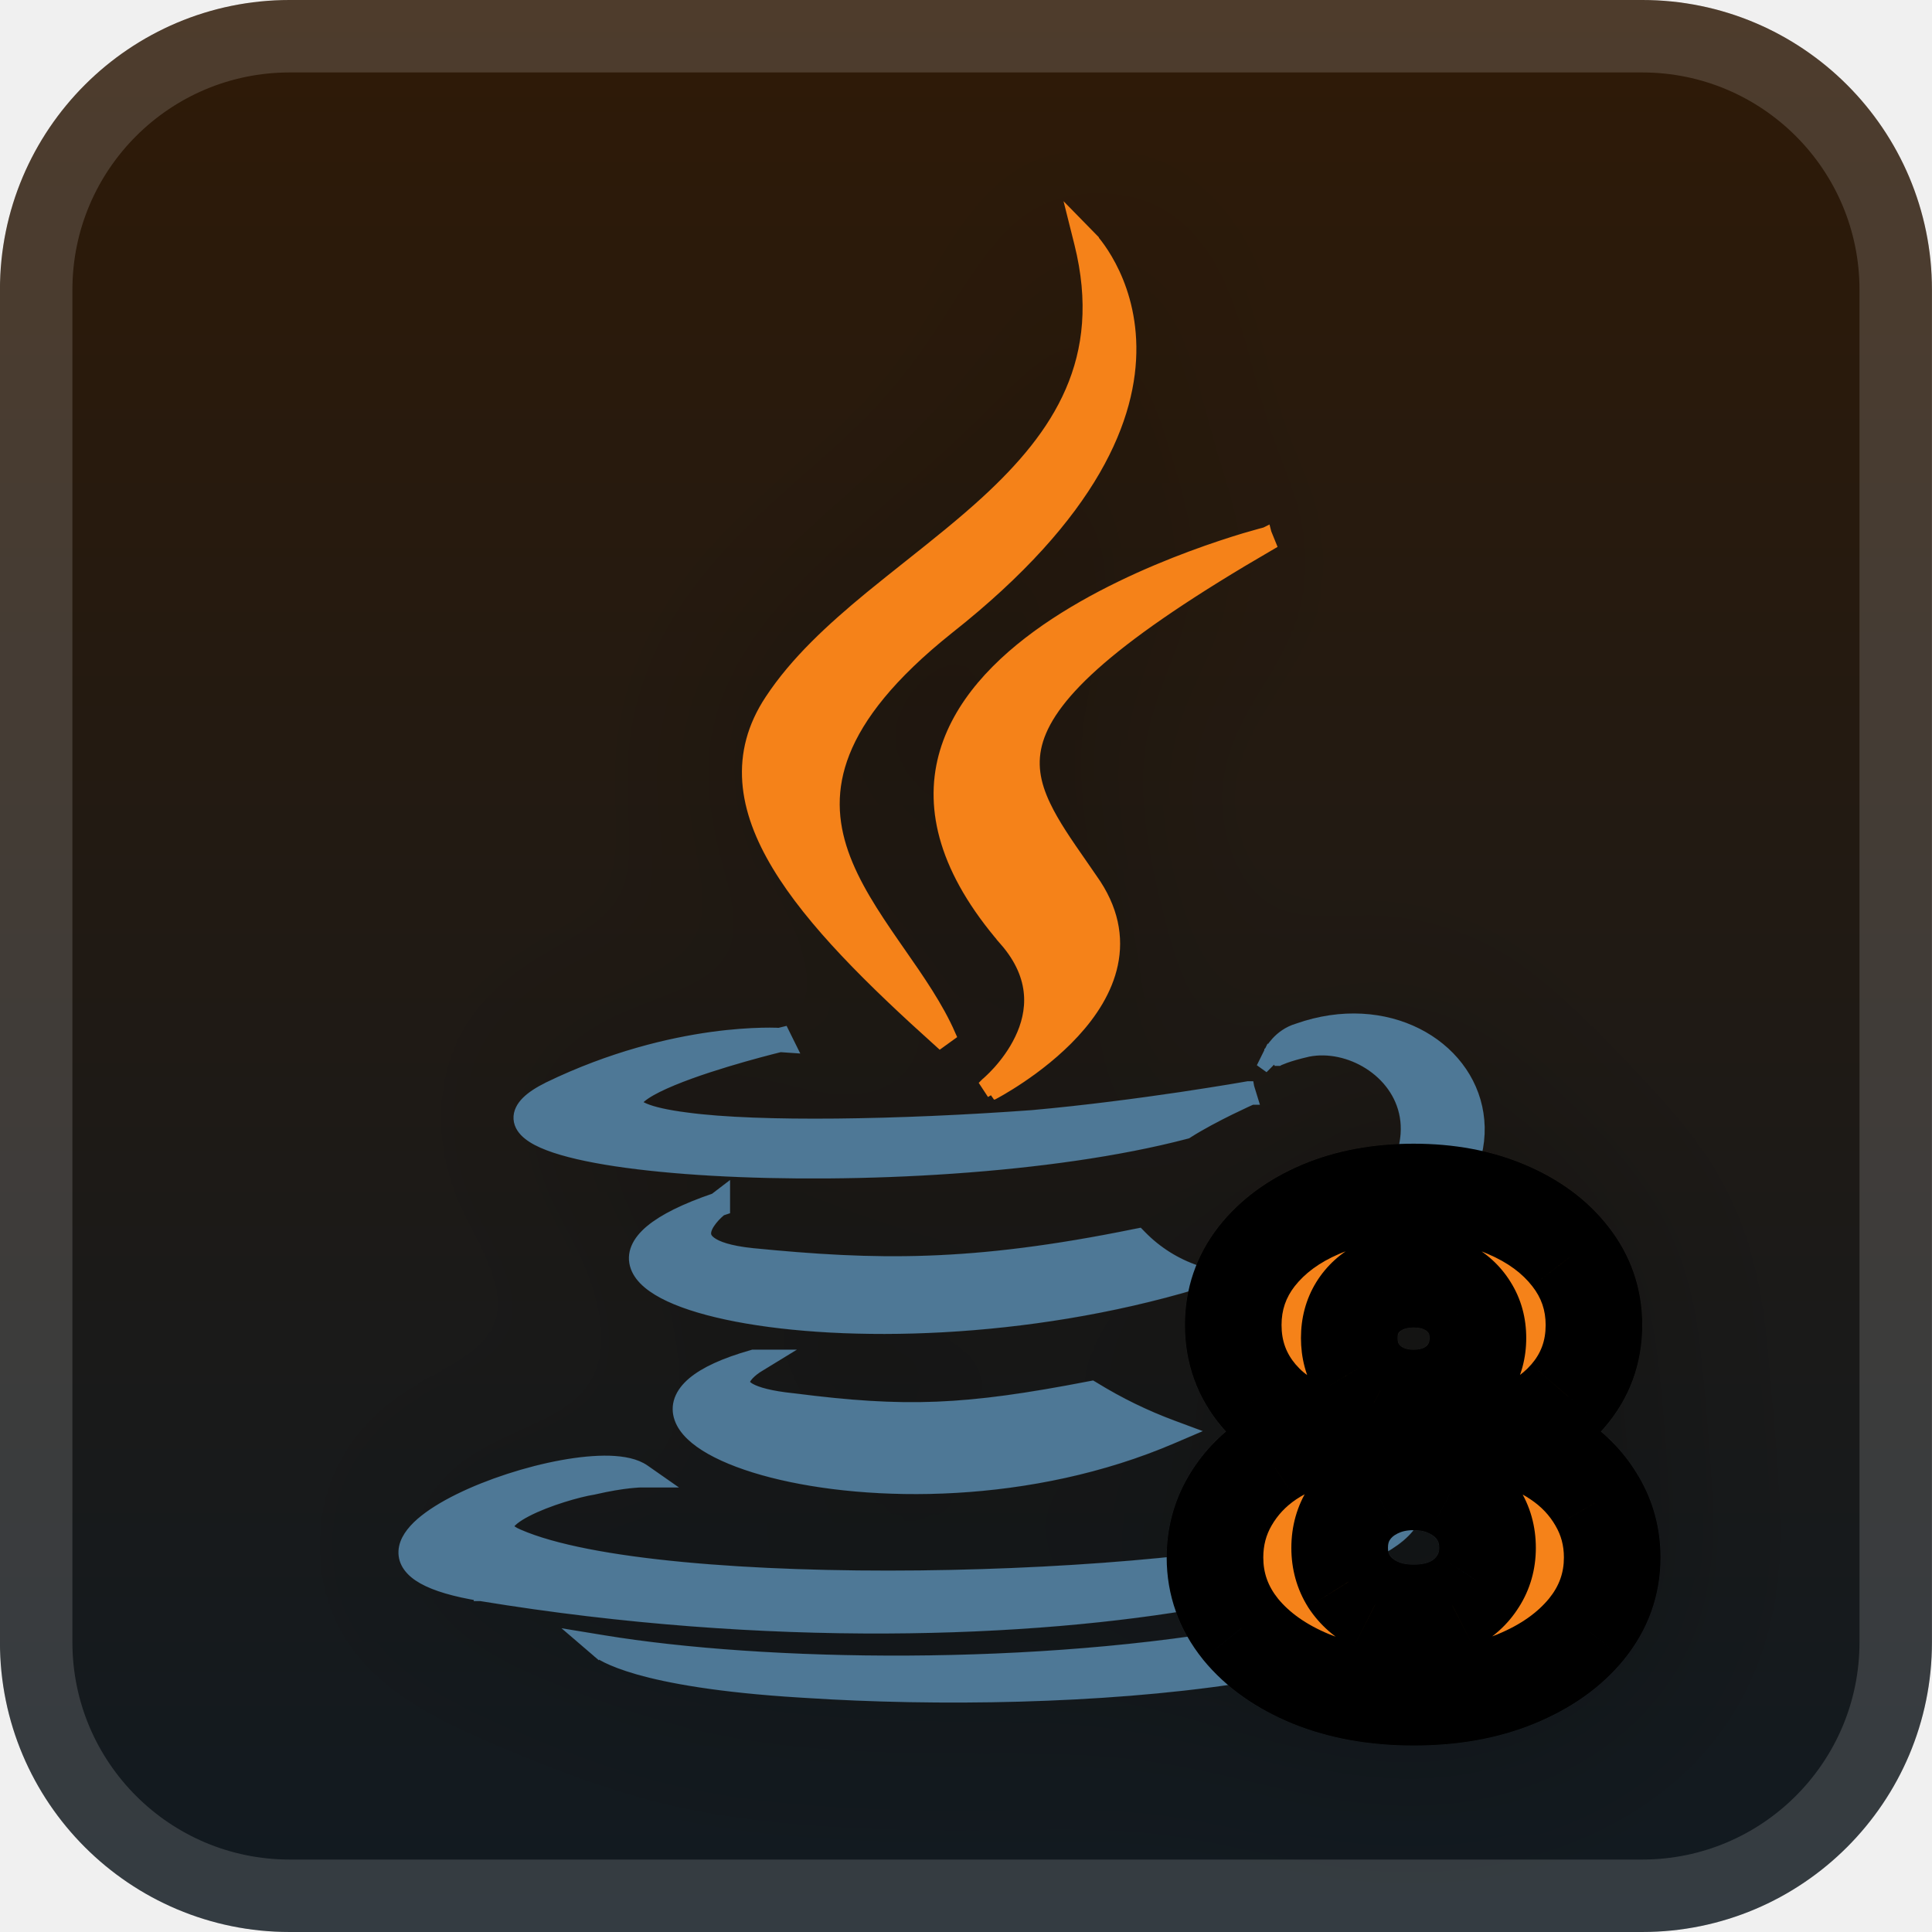
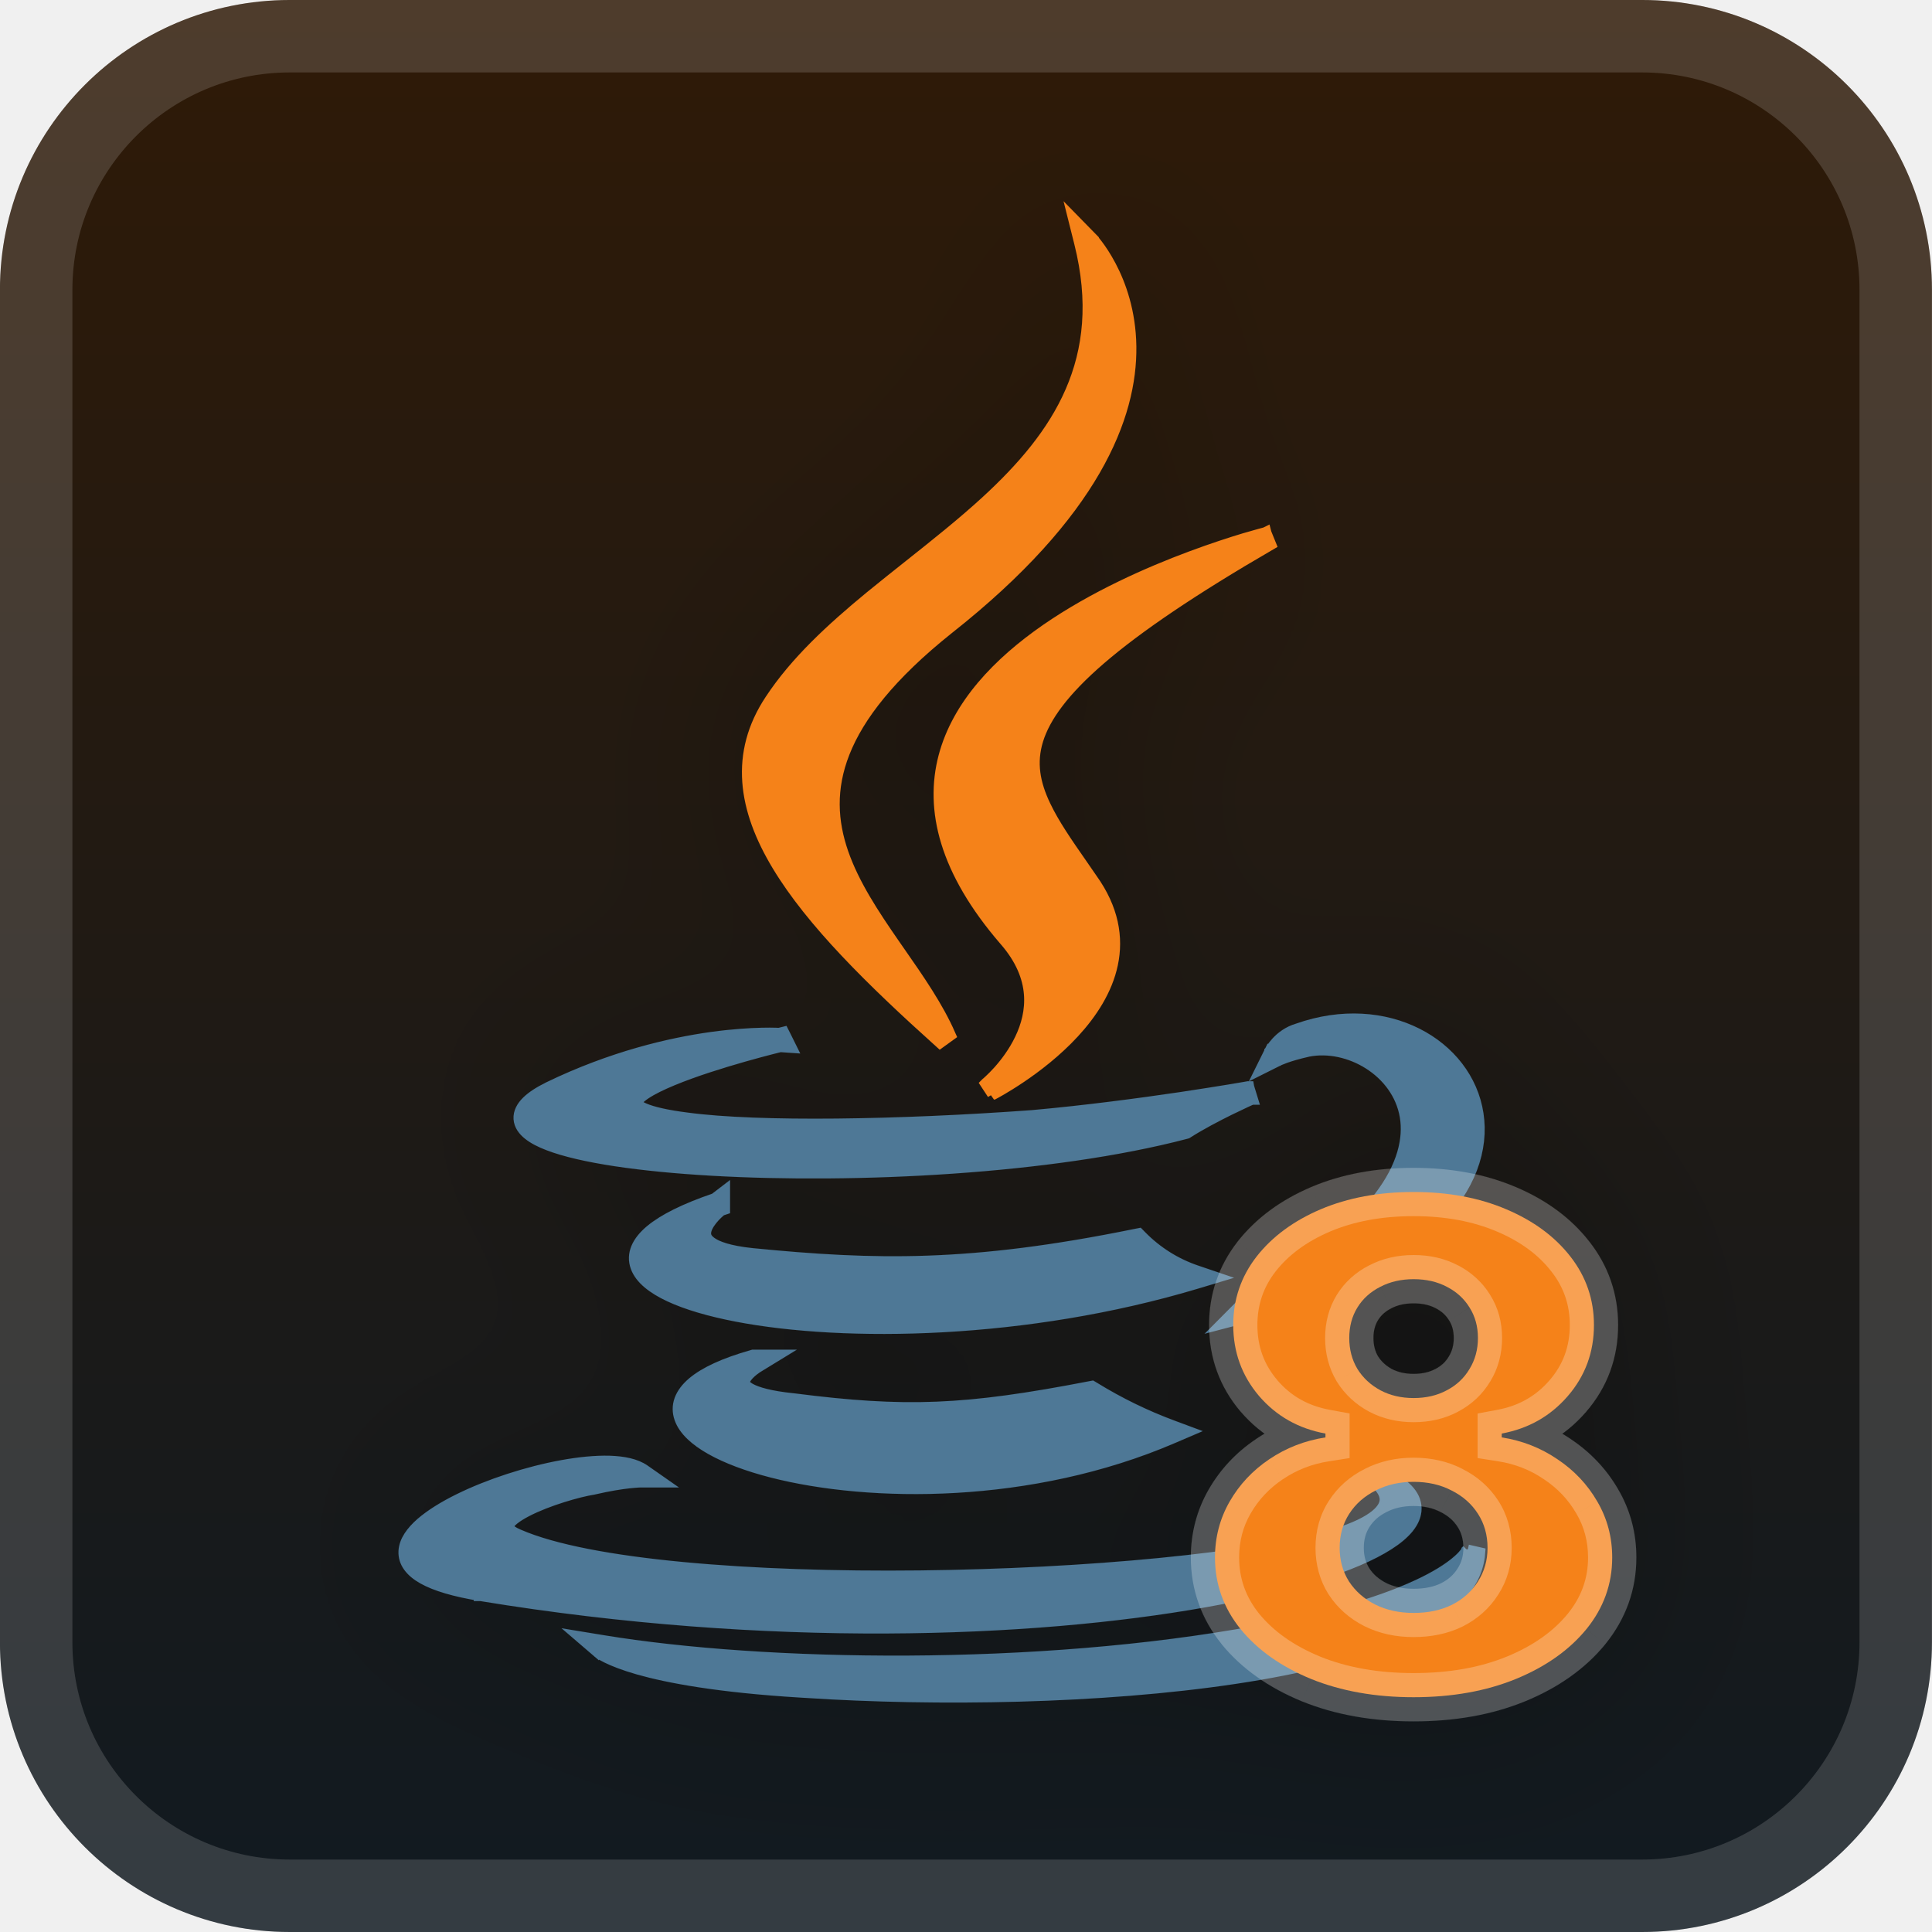
<svg xmlns="http://www.w3.org/2000/svg" width="40" height="40" viewBox="0 0 40 40" fill="none">
  <g clip-path="url(#clip0_40_460)">
    <rect x="-0.001" y="-6.10352e-05" width="40" height="40" rx="6" fill="url(#paint0_linear_40_460)" />
    <g filter="url(#filter0_d_40_460)">
-       <path d="M9.956 33.024C15.922 34.003 21.367 33.79 24.937 33.155C26.717 32.838 28.047 32.414 28.741 31.97C28.915 31.859 29.056 31.742 29.153 31.621C29.25 31.499 29.31 31.365 29.307 31.224C29.302 30.945 29.063 30.723 28.691 30.548L28.66 30.521H28.615H28.607L28.568 30.703C28.535 30.743 28.535 30.743 28.535 30.743L28.535 30.743L28.539 30.747C28.544 30.75 28.55 30.757 28.558 30.765C28.574 30.781 28.595 30.805 28.616 30.836C28.659 30.898 28.693 30.976 28.689 31.06C28.685 31.139 28.645 31.248 28.493 31.375C28.338 31.503 28.072 31.644 27.632 31.779C25.981 32.276 22.497 32.601 19.042 32.639C17.317 32.658 15.605 32.604 14.138 32.465C12.668 32.326 11.458 32.102 10.73 31.784L10.73 31.784C10.607 31.732 10.548 31.683 10.523 31.649C10.505 31.623 10.504 31.605 10.513 31.581C10.527 31.548 10.562 31.501 10.632 31.445C10.7 31.39 10.791 31.334 10.899 31.278C11.332 31.053 11.977 30.869 12.285 30.821L12.285 30.821L12.294 30.819C12.613 30.745 12.858 30.708 13.021 30.69C13.103 30.681 13.165 30.677 13.205 30.674C13.226 30.673 13.241 30.673 13.25 30.672L13.261 30.672L13.263 30.672L13.263 30.672H13.263H13.263H13.263H13.263H13.66L13.335 30.445C13.161 30.323 12.904 30.273 12.619 30.264C12.329 30.256 11.989 30.29 11.634 30.355C10.922 30.485 10.13 30.742 9.509 31.048C9.198 31.201 8.926 31.369 8.726 31.542C8.532 31.712 8.385 31.907 8.375 32.118C8.364 32.344 8.509 32.531 8.764 32.674C9.019 32.817 9.409 32.935 9.956 33.024ZM9.956 33.024C9.956 33.024 9.956 33.024 9.955 33.024L9.976 32.9L9.956 33.024C9.956 33.024 9.956 33.024 9.956 33.024ZM26.412 21.831L26.3 21.775L26.134 22.11L26.412 21.831ZM26.412 21.831C26.3 21.775 26.3 21.775 26.301 21.775L26.301 21.775L26.301 21.775L26.301 21.774L26.302 21.773L26.304 21.769L26.311 21.756C26.317 21.746 26.325 21.732 26.337 21.714C26.359 21.68 26.393 21.634 26.439 21.584C26.53 21.485 26.672 21.37 26.872 21.312C28.695 20.668 30.37 21.63 30.59 23.065C30.7 23.782 30.438 24.59 29.681 25.337C28.926 26.082 27.676 26.77 25.795 27.261L25.352 27.377L25.674 27.053C25.674 27.053 25.674 27.053 25.674 27.053L25.674 27.053L25.675 27.052L25.678 27.049C25.681 27.045 25.687 27.038 25.694 27.028C25.709 27.008 25.73 26.977 25.752 26.934L25.786 26.865H25.834C28.594 25.421 29.263 24.04 29.105 23.11C28.944 22.169 27.923 21.591 27.086 21.753C26.868 21.802 26.711 21.85 26.61 21.886C26.56 21.904 26.523 21.919 26.5 21.929C26.488 21.934 26.48 21.938 26.474 21.94L26.469 21.943L26.468 21.943L26.468 21.943L26.468 21.943L26.468 21.943L26.468 21.943L26.412 21.831ZM15.676 28.3L15.676 28.3L15.676 28.3L15.676 28.3L16.055 28.068H15.611H15.61H15.593L15.576 28.073C14.997 28.237 14.59 28.427 14.344 28.637C14.22 28.743 14.132 28.858 14.086 28.983C14.04 29.11 14.042 29.239 14.086 29.363C14.17 29.604 14.407 29.816 14.725 29.995C15.048 30.177 15.478 30.339 15.984 30.469C18.007 30.988 21.336 31.026 24.278 29.761L24.565 29.638L24.272 29.529C23.707 29.319 23.164 29.054 22.651 28.738L22.609 28.713L22.561 28.722C19.983 29.22 18.75 29.269 16.424 28.971L16.421 28.971C15.939 28.921 15.668 28.841 15.525 28.761C15.455 28.721 15.425 28.686 15.411 28.662C15.4 28.64 15.397 28.619 15.403 28.595C15.415 28.536 15.471 28.465 15.545 28.399C15.58 28.368 15.613 28.343 15.638 28.326C15.65 28.317 15.66 28.31 15.667 28.306L15.675 28.301L15.676 28.3L15.676 28.3ZM14.99 24.937V24.684L14.803 24.827C14.181 25.039 13.743 25.259 13.476 25.482C13.205 25.708 13.082 25.965 13.179 26.23C13.267 26.472 13.526 26.67 13.87 26.83C14.222 26.994 14.693 27.132 15.253 27.24C17.49 27.67 21.235 27.618 24.765 26.561L25.141 26.448L24.77 26.322C24.337 26.176 23.944 25.929 23.623 25.602L23.576 25.554L23.509 25.567C20.086 26.265 18.106 26.215 15.575 25.966C15.095 25.916 14.837 25.822 14.709 25.725C14.647 25.679 14.619 25.635 14.607 25.597C14.594 25.559 14.594 25.517 14.606 25.47C14.632 25.369 14.71 25.262 14.792 25.174C14.832 25.132 14.87 25.097 14.898 25.073C14.908 25.063 14.917 25.056 14.924 25.05L14.99 25.028V24.938V24.937ZM16.262 21.474L16.218 21.385L16.132 21.406L16.132 21.406C16.115 21.405 16.09 21.404 16.057 21.403C15.991 21.401 15.896 21.4 15.773 21.403C15.527 21.409 15.174 21.429 14.739 21.489C13.869 21.61 12.673 21.888 11.364 22.521L11.364 22.521L11.363 22.522C11.167 22.618 11.017 22.716 10.916 22.816C10.815 22.916 10.749 23.033 10.757 23.163C10.765 23.292 10.844 23.396 10.947 23.478C11.05 23.561 11.192 23.634 11.361 23.698C12.034 23.956 13.266 24.133 14.749 24.218C17.72 24.387 21.77 24.187 24.552 23.456L24.57 23.451L24.587 23.44C24.855 23.269 25.187 23.096 25.453 22.965C25.586 22.9 25.702 22.845 25.784 22.807C25.826 22.788 25.858 22.773 25.881 22.763L25.907 22.752L25.913 22.749L25.915 22.748L25.915 22.748L25.916 22.748L25.916 22.748L25.916 22.748L25.843 22.511L25.865 22.634L25.843 22.511L25.843 22.511L25.843 22.511L25.842 22.511L25.837 22.512L25.818 22.515L25.743 22.528C25.678 22.539 25.582 22.556 25.459 22.576C25.214 22.616 24.865 22.672 24.445 22.735C23.605 22.859 22.487 23.009 21.37 23.109C18.631 23.309 15.704 23.358 14.223 23.159L14.223 23.159C13.79 23.104 13.507 23.036 13.338 22.964C13.253 22.928 13.206 22.895 13.183 22.869C13.162 22.847 13.163 22.836 13.164 22.832L13.164 22.832C13.165 22.822 13.172 22.798 13.206 22.76C13.239 22.723 13.289 22.681 13.358 22.635C13.496 22.543 13.691 22.448 13.918 22.354C14.373 22.165 14.937 21.99 15.39 21.861C15.616 21.797 15.814 21.744 15.954 21.708C16.025 21.69 16.081 21.676 16.12 21.666L16.155 21.658L16.36 21.672L16.263 21.476L16.262 21.474ZM13.222 34.548C13.836 34.722 14.871 34.918 16.575 35.022V35.022L16.692 35.029C19.388 35.205 22.797 35.155 25.561 34.74C26.942 34.533 28.169 34.233 29.068 33.82C29.958 33.411 30.568 32.87 30.624 32.158L30.384 32.103C30.383 32.102 30.383 32.102 30.383 32.102L30.383 32.102L30.383 32.101L30.384 32.1C30.384 32.1 30.384 32.099 30.384 32.099L30.383 32.102C30.381 32.106 30.376 32.114 30.369 32.125C30.355 32.147 30.328 32.183 30.283 32.231C30.193 32.326 30.027 32.468 29.734 32.635C29.146 32.97 28.053 33.405 26.043 33.779C21.474 34.627 15.81 34.526 12.485 33.979L12.046 33.907L12.384 34.197L12.465 34.102C12.384 34.197 12.384 34.197 12.384 34.197L12.384 34.197L12.385 34.198L12.386 34.199L12.389 34.202L12.399 34.209C12.407 34.215 12.419 34.224 12.434 34.233C12.464 34.253 12.51 34.279 12.574 34.311C12.703 34.374 12.908 34.458 13.222 34.548Z" fill="#4E7896" stroke="#4E7896" stroke-width="0.25" />
-       <path d="M22.486 5L22.576 4.913L22.253 4.583L22.365 5.03C22.67 6.247 22.553 7.244 22.18 8.104C21.806 8.968 21.169 9.704 20.422 10.39C19.922 10.848 19.379 11.279 18.835 11.711C18.563 11.927 18.29 12.144 18.021 12.364C17.224 13.021 16.477 13.706 15.956 14.499C15.593 15.047 15.451 15.61 15.493 16.185C15.534 16.758 15.757 17.336 16.109 17.919C16.811 19.083 18.045 20.297 19.464 21.573L19.662 21.43C19.408 20.85 19.017 20.287 18.629 19.73C18.588 19.672 18.548 19.614 18.508 19.556C18.079 18.936 17.67 18.318 17.442 17.663C17.217 17.014 17.172 16.33 17.471 15.574C17.772 14.813 18.426 13.969 19.625 13.012C22.657 10.619 23.422 8.607 23.402 7.171C23.392 6.456 23.188 5.893 22.985 5.509C22.884 5.317 22.783 5.169 22.707 5.069C22.669 5.019 22.637 4.981 22.614 4.954C22.602 4.941 22.593 4.931 22.587 4.924L22.579 4.916L22.577 4.914L22.576 4.913L22.576 4.913C22.576 4.913 22.576 4.913 22.486 5ZM20.56 22.643L20.503 22.532C20.56 22.643 20.56 22.643 20.561 22.643L20.561 22.643L20.561 22.643L20.564 22.642L20.572 22.637L20.604 22.62C20.631 22.605 20.671 22.583 20.721 22.554C20.82 22.496 20.96 22.411 21.122 22.302C21.446 22.084 21.863 21.766 22.227 21.371C22.59 20.977 22.907 20.499 23.021 19.959C23.136 19.413 23.04 18.818 22.598 18.202C22.527 18.099 22.457 17.998 22.389 17.899C22.082 17.458 21.812 17.069 21.63 16.686C21.41 16.226 21.328 15.793 21.475 15.318C21.624 14.838 22.012 14.296 22.78 13.635C23.546 12.976 24.678 12.207 26.294 11.269L26.201 11.04L26.232 11.161C26.201 11.04 26.201 11.04 26.201 11.04L26.201 11.04L26.199 11.041L26.193 11.042L26.171 11.048C26.151 11.053 26.122 11.061 26.085 11.071C26.011 11.091 25.902 11.122 25.766 11.162C25.494 11.244 25.112 11.367 24.669 11.532C23.783 11.861 22.648 12.362 21.664 13.043C20.683 13.723 19.836 14.595 19.553 15.673C19.269 16.761 19.568 18.023 20.806 19.458L20.901 19.377L20.807 19.459C21.153 19.854 21.296 20.233 21.324 20.577C21.352 20.923 21.265 21.243 21.131 21.52C20.998 21.797 20.821 22.027 20.676 22.188C20.603 22.268 20.54 22.331 20.494 22.373C20.472 22.394 20.454 22.41 20.442 22.421L20.428 22.432L20.425 22.435L20.424 22.436L20.424 22.436L20.424 22.436L20.424 22.436L20.56 22.643Z" fill="#F58219" stroke="#F58219" stroke-width="0.25" />
+       <path d="M9.956 33.024C15.922 34.003 21.367 33.79 24.937 33.155C26.717 32.838 28.047 32.414 28.741 31.97C28.915 31.859 29.056 31.742 29.153 31.621C29.25 31.499 29.31 31.365 29.307 31.224C29.302 30.945 29.063 30.723 28.691 30.548L28.66 30.521H28.615H28.607L28.568 30.703C28.535 30.743 28.535 30.743 28.535 30.743L28.535 30.743L28.539 30.747C28.544 30.75 28.55 30.757 28.558 30.765C28.574 30.781 28.595 30.805 28.616 30.836C28.659 30.898 28.693 30.976 28.689 31.06C28.685 31.139 28.645 31.248 28.493 31.375C28.338 31.503 28.072 31.644 27.632 31.779C25.981 32.275 22.497 32.601 19.042 32.639C17.317 32.658 15.605 32.604 14.138 32.465C12.668 32.326 11.458 32.102 10.73 31.784L10.73 31.784C10.607 31.732 10.548 31.683 10.523 31.649C10.505 31.623 10.504 31.605 10.513 31.581C10.527 31.548 10.562 31.501 10.632 31.445C10.7 31.39 10.791 31.334 10.899 31.278C11.332 31.053 11.977 30.869 12.285 30.821L12.285 30.821L12.294 30.819C12.613 30.745 12.858 30.708 13.021 30.69C13.103 30.681 13.165 30.677 13.205 30.674C13.226 30.673 13.241 30.673 13.25 30.672L13.261 30.672L13.263 30.672L13.263 30.672H13.263H13.263H13.263H13.263H13.66L13.335 30.445C13.161 30.323 12.904 30.273 12.619 30.264C12.329 30.256 11.989 30.29 11.634 30.355C10.922 30.485 10.13 30.742 9.509 31.048C9.198 31.201 8.926 31.369 8.726 31.542C8.532 31.712 8.385 31.907 8.375 32.118C8.364 32.344 8.509 32.531 8.764 32.674C9.019 32.817 9.409 32.935 9.956 33.024ZM9.956 33.024C9.956 33.024 9.956 33.024 9.955 33.024L9.976 32.9L9.956 33.024C9.956 33.024 9.956 33.024 9.956 33.024ZM15.676 28.3L15.676 28.3L15.676 28.3L15.676 28.3L16.055 28.068H15.611H15.61H15.593L15.576 28.073C14.997 28.237 14.59 28.427 14.344 28.637C14.22 28.743 14.132 28.858 14.086 28.983C14.04 29.11 14.042 29.239 14.086 29.363C14.17 29.604 14.407 29.816 14.725 29.995C15.048 30.177 15.478 30.339 15.984 30.469C18.007 30.988 21.336 31.026 24.278 29.761L24.565 29.638L24.272 29.529C23.707 29.319 23.164 29.054 22.651 28.738L22.609 28.713L22.561 28.722C19.983 29.22 18.75 29.269 16.424 28.971L16.421 28.971C15.939 28.921 15.668 28.841 15.525 28.761C15.455 28.721 15.425 28.686 15.411 28.662C15.4 28.64 15.397 28.619 15.403 28.595C15.415 28.536 15.471 28.465 15.545 28.399C15.58 28.368 15.613 28.343 15.638 28.326C15.65 28.317 15.66 28.31 15.667 28.306L15.675 28.301L15.676 28.3L15.676 28.3ZM14.99 24.937V24.684L14.803 24.827C14.181 25.039 13.743 25.259 13.476 25.482C13.205 25.708 13.082 25.965 13.179 26.23C13.267 26.472 13.526 26.67 13.87 26.83C14.222 26.994 14.693 27.132 15.253 27.24C17.49 27.67 21.235 27.618 24.765 26.561L25.141 26.448L24.77 26.322C24.337 26.176 23.944 25.929 23.623 25.602L23.576 25.554L23.509 25.567C20.086 26.265 18.106 26.215 15.575 25.966C15.095 25.916 14.837 25.822 14.709 25.725C14.647 25.679 14.619 25.635 14.607 25.597C14.594 25.559 14.594 25.517 14.606 25.47C14.632 25.369 14.71 25.262 14.792 25.174C14.832 25.132 14.87 25.097 14.898 25.073C14.908 25.063 14.917 25.056 14.924 25.05L14.99 25.028V24.938V24.937ZM16.262 21.474L16.217 21.385L16.132 21.406L16.132 21.406C16.115 21.405 16.09 21.404 16.057 21.403C15.991 21.401 15.896 21.4 15.773 21.403C15.527 21.409 15.174 21.429 14.739 21.489C13.869 21.61 12.673 21.888 11.364 22.521L11.364 22.521L11.363 22.522C11.167 22.618 11.017 22.716 10.916 22.816C10.815 22.916 10.749 23.033 10.757 23.163C10.765 23.292 10.844 23.396 10.947 23.478C11.05 23.561 11.192 23.634 11.361 23.698C12.034 23.956 13.266 24.133 14.749 24.218C17.72 24.387 21.77 24.187 24.552 23.456L24.57 23.451L24.587 23.44C24.855 23.269 25.187 23.096 25.453 22.965C25.586 22.9 25.702 22.845 25.784 22.807C25.826 22.788 25.858 22.773 25.881 22.763L25.907 22.752L25.913 22.749L25.915 22.748L25.915 22.748L25.916 22.748L25.916 22.748L25.916 22.748L25.843 22.511L25.865 22.634L25.843 22.511L25.843 22.511L25.843 22.511L25.842 22.511L25.837 22.512L25.818 22.515L25.743 22.528C25.678 22.539 25.582 22.556 25.459 22.576C25.214 22.616 24.865 22.672 24.445 22.735C23.605 22.859 22.487 23.009 21.37 23.109C18.631 23.309 15.704 23.358 14.223 23.159L14.223 23.159C13.79 23.104 13.507 23.036 13.338 22.964C13.253 22.928 13.206 22.895 13.183 22.869C13.162 22.847 13.163 22.836 13.164 22.832L13.164 22.832C13.165 22.822 13.172 22.798 13.206 22.76C13.239 22.723 13.289 22.681 13.358 22.635C13.496 22.543 13.691 22.448 13.918 22.354C14.373 22.165 14.937 21.99 15.39 21.861C15.616 21.797 15.814 21.744 15.954 21.708C16.025 21.69 16.081 21.676 16.12 21.666L16.155 21.658L16.36 21.672L16.263 21.476L16.262 21.474ZM26.301 21.775C26.3 21.775 26.3 21.775 26.412 21.831L26.3 21.775L26.134 22.11L26.468 21.943L26.468 21.943L26.468 21.943L26.468 21.943L26.468 21.943L26.469 21.943L26.474 21.94C26.48 21.938 26.488 21.934 26.5 21.929C26.523 21.919 26.56 21.904 26.61 21.886C26.711 21.85 26.868 21.802 27.086 21.753C27.923 21.591 28.944 22.169 29.105 23.11C29.263 24.04 28.594 25.421 25.834 26.865H25.786L25.752 26.934C25.73 26.977 25.709 27.008 25.694 27.028C25.687 27.038 25.681 27.045 25.678 27.049L25.675 27.052L25.674 27.053L25.674 27.053C25.674 27.053 25.674 27.053 25.674 27.053L25.352 27.377L25.795 27.261C27.676 26.77 28.926 26.082 29.681 25.337C30.438 24.59 30.7 23.782 30.59 23.065C30.37 21.63 28.695 20.668 26.872 21.312C26.672 21.37 26.53 21.485 26.439 21.584C26.393 21.634 26.359 21.68 26.337 21.714C26.325 21.732 26.317 21.746 26.311 21.756L26.304 21.769L26.302 21.773L26.301 21.774L26.301 21.775L26.301 21.775L26.301 21.775ZM13.222 34.548C13.836 34.722 14.871 34.918 16.575 35.022V35.022L16.692 35.029C19.388 35.205 22.797 35.155 25.561 34.74C26.942 34.533 28.169 34.233 29.068 33.82C29.958 33.411 30.568 32.87 30.624 32.158L30.384 32.103C30.383 32.102 30.383 32.102 30.383 32.102L30.383 32.102L30.383 32.101L30.384 32.1C30.384 32.1 30.384 32.099 30.384 32.099L30.383 32.102C30.381 32.106 30.376 32.114 30.369 32.125C30.355 32.147 30.328 32.183 30.283 32.231C30.193 32.326 30.027 32.468 29.734 32.635C29.146 32.97 28.053 33.405 26.043 33.779C21.474 34.627 15.81 34.526 12.485 33.979L12.046 33.907L12.384 34.197L12.465 34.102C12.384 34.197 12.384 34.197 12.384 34.197L12.384 34.197L12.385 34.198L12.386 34.199L12.389 34.202L12.399 34.209C12.407 34.215 12.419 34.224 12.434 34.233C12.464 34.253 12.51 34.279 12.574 34.311C12.703 34.374 12.908 34.458 13.222 34.548Z" fill="#4E7896" stroke="#4E7896" stroke-width="0.25" />
+       <path d="M22.486 5L22.576 4.913L22.253 4.583L22.365 5.03C22.67 6.247 22.553 7.244 22.18 8.104C21.806 8.968 21.169 9.704 20.422 10.39C19.922 10.848 19.379 11.279 18.835 11.711C18.563 11.927 18.29 12.144 18.021 12.364C17.224 13.021 16.477 13.706 15.956 14.499C15.593 15.047 15.451 15.61 15.493 16.185C15.534 16.758 15.757 17.336 16.109 17.919C16.811 19.083 18.045 20.297 19.464 21.573L19.662 21.43C19.408 20.85 19.017 20.287 18.629 19.73C18.588 19.672 18.548 19.614 18.508 19.556C18.079 18.936 17.67 18.318 17.442 17.663C17.217 17.014 17.172 16.33 17.471 15.574C17.772 14.813 18.426 13.969 19.625 13.012C22.657 10.619 23.422 8.607 23.402 7.171C23.392 6.456 23.188 5.893 22.985 5.509C22.884 5.317 22.783 5.169 22.707 5.069C22.669 5.019 22.637 4.981 22.614 4.954C22.602 4.941 22.593 4.931 22.587 4.924L22.579 4.916L22.577 4.914L22.576 4.913L22.576 4.913C22.576 4.913 22.576 4.913 22.486 5ZM20.806 19.458L20.807 19.459C21.153 19.854 21.296 20.233 21.324 20.577C21.352 20.923 21.265 21.243 21.131 21.52C20.998 21.797 20.821 22.027 20.676 22.188C20.603 22.268 20.54 22.331 20.494 22.373C20.472 22.394 20.454 22.41 20.442 22.421L20.428 22.432L20.425 22.435L20.424 22.436L20.424 22.436L20.424 22.436L20.424 22.436L20.56 22.643L20.503 22.532C20.56 22.643 20.56 22.643 20.561 22.643L20.561 22.643L20.561 22.643L20.564 22.642L20.572 22.637L20.604 22.62C20.631 22.605 20.671 22.583 20.721 22.554C20.82 22.496 20.96 22.411 21.122 22.302C21.446 22.084 21.863 21.766 22.227 21.371C22.59 20.977 22.907 20.499 23.021 19.959C23.136 19.413 23.04 18.818 22.598 18.202C22.527 18.099 22.457 17.998 22.389 17.899C22.082 17.458 21.812 17.069 21.63 16.686C21.41 16.226 21.328 15.793 21.475 15.318C21.624 14.838 22.012 14.296 22.78 13.635C23.546 12.976 24.678 12.207 26.294 11.269L26.201 11.04L26.232 11.161C26.201 11.04 26.201 11.04 26.201 11.04L26.201 11.04L26.199 11.041L26.193 11.042L26.171 11.048C26.151 11.053 26.122 11.061 26.085 11.071C26.011 11.091 25.902 11.122 25.766 11.162C25.494 11.244 25.112 11.367 24.669 11.532C23.783 11.861 22.648 12.362 21.664 13.043C20.683 13.723 19.836 14.595 19.553 15.673C19.269 16.761 19.568 18.023 20.806 19.458Z" fill="#F58219" stroke="#F58219" stroke-width="0.25" />
      <path d="M29.267 35.139C28.475 35.139 27.767 35.013 27.144 34.761C26.524 34.506 26.037 34.161 25.683 33.727C25.331 33.29 25.155 32.796 25.155 32.246C25.155 31.825 25.257 31.439 25.459 31.087C25.661 30.736 25.934 30.444 26.279 30.212C26.627 29.977 27.015 29.826 27.442 29.76V29.68C26.882 29.578 26.423 29.317 26.065 28.9C25.711 28.482 25.533 27.993 25.533 27.433C25.533 26.903 25.694 26.431 26.016 26.016C26.34 25.602 26.783 25.276 27.343 25.037C27.907 24.798 28.548 24.679 29.267 24.679C29.986 24.679 30.626 24.798 31.186 25.037C31.75 25.276 32.192 25.602 32.514 26.016C32.838 26.431 33.001 26.903 33.001 27.433C33.001 27.997 32.82 28.487 32.459 28.905C32.101 29.319 31.645 29.578 31.092 29.68V29.76C31.516 29.826 31.9 29.977 32.245 30.212C32.593 30.444 32.868 30.736 33.07 31.087C33.276 31.439 33.379 31.825 33.379 32.246C33.379 32.796 33.201 33.29 32.847 33.727C32.492 34.161 32.005 34.506 31.385 34.761C30.768 35.013 30.062 35.139 29.267 35.139ZM29.267 33.394C29.569 33.394 29.834 33.338 30.062 33.225C30.291 33.109 30.47 32.948 30.599 32.743C30.732 32.537 30.798 32.305 30.798 32.047C30.798 31.782 30.732 31.546 30.599 31.341C30.467 31.135 30.285 30.975 30.053 30.859C29.824 30.739 29.562 30.68 29.267 30.68C28.975 30.68 28.713 30.739 28.482 30.859C28.25 30.975 28.067 31.135 27.935 31.341C27.802 31.546 27.736 31.782 27.736 32.047C27.736 32.305 27.8 32.537 27.93 32.743C28.062 32.945 28.243 33.104 28.472 33.22C28.704 33.336 28.969 33.394 29.267 33.394ZM29.267 28.945C29.526 28.945 29.754 28.892 29.953 28.785C30.155 28.68 30.313 28.532 30.425 28.343C30.541 28.154 30.599 27.94 30.599 27.702C30.599 27.463 30.541 27.253 30.425 27.07C30.313 26.888 30.157 26.745 29.958 26.643C29.759 26.537 29.529 26.484 29.267 26.484C29.009 26.484 28.778 26.537 28.576 26.643C28.374 26.745 28.216 26.888 28.104 27.07C27.991 27.253 27.935 27.463 27.935 27.702C27.935 27.94 27.991 28.154 28.104 28.343C28.22 28.529 28.379 28.676 28.581 28.785C28.783 28.892 29.012 28.945 29.267 28.945Z" fill="#F58219" />
-       <path d="M27.144 34.761L26.763 35.686L26.769 35.688L27.144 34.761ZM25.683 33.727L24.903 34.353L24.908 34.36L25.683 33.727ZM25.459 31.087L26.326 31.586L25.459 31.087ZM26.279 30.212L26.837 31.042L26.839 31.041L26.279 30.212ZM27.442 29.76L27.596 30.748L28.442 30.617V29.76H27.442ZM27.442 29.68H28.442V28.847L27.623 28.697L27.442 29.68ZM26.065 28.9L25.303 29.547L25.306 29.551L26.065 28.9ZM26.016 26.016L25.229 25.399L25.226 25.403L26.016 26.016ZM27.343 25.037L26.953 24.116L26.951 24.117L27.343 25.037ZM31.186 25.037L30.794 25.957L30.796 25.958L31.186 25.037ZM32.514 26.016L31.724 26.629L31.727 26.633L32.514 26.016ZM32.459 28.905L31.703 28.251L31.702 28.251L32.459 28.905ZM31.092 29.68L30.909 28.697L30.092 28.849V29.68H31.092ZM31.092 29.76H30.092V30.616L30.937 30.748L31.092 29.76ZM32.245 30.212L31.681 31.038L31.69 31.044L32.245 30.212ZM33.07 31.087L32.204 31.586L32.207 31.592L33.07 31.087ZM32.847 33.727L33.621 34.36L33.623 34.357L32.847 33.727ZM31.385 34.761L31.763 35.687L31.766 35.686L31.385 34.761ZM30.062 33.225L30.505 34.122L30.515 34.117L30.062 33.225ZM30.599 32.743L29.759 32.201L29.753 32.21L30.599 32.743ZM30.599 31.341L29.759 31.883L30.599 31.341ZM30.053 30.859L29.59 31.745L29.598 31.749L29.605 31.753L30.053 30.859ZM28.482 30.859L28.929 31.753L28.939 31.748L28.482 30.859ZM27.935 31.341L27.094 30.799L27.935 31.341ZM27.93 32.743L27.083 33.275L27.088 33.283L27.093 33.291L27.93 32.743ZM28.472 33.22L28.019 34.112L28.024 34.115L28.472 33.22ZM29.953 28.785L29.489 27.9L29.483 27.903L29.953 28.785ZM30.425 28.343L29.573 27.82L29.567 27.831L30.425 28.343ZM30.425 27.07L29.575 27.596L29.582 27.607L30.425 27.07ZM29.958 26.643L29.488 27.525L29.499 27.531L29.958 26.643ZM28.576 26.643L29.029 27.534L29.041 27.528L28.576 26.643ZM28.104 27.07L28.954 27.596L28.954 27.596L28.104 27.07ZM28.104 28.343L27.245 28.855L27.25 28.864L27.256 28.873L28.104 28.343ZM28.581 28.785L28.105 29.665L28.116 29.671L28.581 28.785ZM29.267 34.139C28.581 34.139 28.004 34.03 27.519 33.834L26.769 35.688C27.531 35.996 28.369 36.139 29.267 36.139V34.139ZM27.525 33.837C27.029 33.632 26.688 33.377 26.457 33.095L24.908 34.36C25.386 34.946 26.02 35.38 26.763 35.686L27.525 33.837ZM26.462 33.101C26.25 32.837 26.155 32.563 26.155 32.246H24.155C24.155 33.029 24.412 33.742 24.903 34.353L26.462 33.101ZM26.155 32.246C26.155 31.993 26.214 31.78 26.326 31.586L24.592 30.589C24.299 31.098 24.155 31.657 24.155 32.246H26.155ZM26.326 31.586C26.45 31.371 26.616 31.191 26.837 31.042L25.721 29.383C25.253 29.698 24.872 30.102 24.592 30.589L26.326 31.586ZM26.839 31.041C27.061 30.891 27.309 30.793 27.596 30.748L27.289 28.772C26.72 28.86 26.193 29.064 25.719 29.384L26.839 31.041ZM28.442 29.76V29.68H26.442V29.76H28.442ZM27.623 28.697C27.279 28.634 27.028 28.486 26.825 28.249L25.306 29.551C25.819 30.149 26.485 30.521 27.262 30.664L27.623 28.697ZM26.828 28.253C26.63 28.02 26.533 27.762 26.533 27.433H24.533C24.533 28.225 24.791 28.944 25.303 29.547L26.828 28.253ZM26.533 27.433C26.533 27.122 26.622 26.866 26.806 26.629L25.226 25.403C24.766 25.995 24.533 26.684 24.533 27.433H26.533ZM26.803 26.633C27.008 26.371 27.305 26.14 27.735 25.957L26.951 24.117C26.26 24.411 25.673 24.833 25.229 25.399L26.803 26.633ZM27.733 25.958C28.153 25.78 28.659 25.679 29.267 25.679V23.679C28.437 23.679 27.66 23.817 26.953 24.116L27.733 25.958ZM29.267 25.679C29.876 25.679 30.378 25.78 30.794 25.957L31.578 24.117C30.874 23.817 30.097 23.679 29.267 23.679V25.679ZM30.796 25.958C31.229 26.141 31.523 26.371 31.724 26.629L33.303 25.403C32.861 24.833 32.27 24.41 31.576 24.116L30.796 25.958ZM31.727 26.633C31.912 26.87 32.001 27.125 32.001 27.433H34.001C34.001 26.681 33.764 25.991 33.3 25.399L31.727 26.633ZM32.001 27.433C32.001 27.762 31.903 28.019 31.703 28.251L33.215 29.559C33.737 28.956 34.001 28.232 34.001 27.433H32.001ZM31.702 28.251C31.497 28.488 31.246 28.635 30.909 28.697L31.274 30.664C32.044 30.521 32.705 30.15 33.215 29.559L31.702 28.251ZM30.092 29.68V29.76H32.092V29.68H30.092ZM30.937 30.748C31.219 30.792 31.463 30.889 31.681 31.038L32.809 29.387C32.338 29.065 31.813 28.86 31.246 28.772L30.937 30.748ZM31.69 31.044C31.914 31.194 32.081 31.373 32.204 31.586L33.937 30.589C33.656 30.099 33.272 29.695 32.8 29.38L31.69 31.044ZM32.207 31.592C32.32 31.785 32.379 31.996 32.379 32.246H34.379C34.379 31.654 34.232 31.092 33.934 30.582L32.207 31.592ZM32.379 32.246C32.379 32.561 32.284 32.834 32.07 33.098L33.623 34.357C34.119 33.746 34.379 33.031 34.379 32.246H32.379ZM32.072 33.095C31.841 33.377 31.5 33.632 31.004 33.837L31.766 35.686C32.509 35.38 33.143 34.946 33.621 34.36L32.072 33.095ZM31.007 33.836C30.531 34.03 29.957 34.139 29.267 34.139V36.139C30.168 36.139 31.006 35.997 31.763 35.687L31.007 33.836ZM29.267 34.394C29.694 34.394 30.115 34.314 30.505 34.122L29.62 32.328C29.552 32.362 29.443 32.394 29.267 32.394V34.394ZM30.515 34.117C30.896 33.924 31.215 33.643 31.446 33.275L29.753 32.21C29.726 32.254 29.687 32.294 29.61 32.333L30.515 34.117ZM31.44 33.285C31.683 32.908 31.798 32.486 31.798 32.047H29.798C29.798 32.125 29.781 32.166 29.759 32.201L31.44 33.285ZM31.798 32.047C31.798 31.606 31.685 31.18 31.44 30.799L29.759 31.883C29.779 31.913 29.798 31.957 29.798 32.047H31.798ZM31.44 30.799C31.204 30.433 30.882 30.155 30.5 29.964L29.605 31.753C29.687 31.794 29.73 31.837 29.759 31.883L31.44 30.799ZM30.515 29.972C30.124 29.768 29.7 29.68 29.267 29.68V31.68C29.424 31.68 29.523 31.71 29.59 31.745L30.515 29.972ZM29.267 29.68C28.835 29.68 28.414 29.769 28.024 29.969L28.939 31.748C29.013 31.71 29.116 31.68 29.267 31.68V29.68ZM28.034 29.964C27.652 30.155 27.33 30.433 27.094 30.799L28.775 31.883C28.805 31.837 28.847 31.794 28.929 31.753L28.034 29.964ZM27.094 30.799C26.849 31.18 26.736 31.606 26.736 32.047H28.736C28.736 31.957 28.755 31.913 28.775 31.883L27.094 30.799ZM26.736 32.047C26.736 32.481 26.847 32.9 27.083 33.275L28.776 32.21C28.754 32.175 28.736 32.13 28.736 32.047H26.736ZM27.093 33.291C27.328 33.648 27.645 33.922 28.019 34.112L28.924 32.328C28.841 32.286 28.797 32.242 28.766 32.194L27.093 33.291ZM28.024 34.115C28.415 34.31 28.837 34.394 29.267 34.394V32.394C29.101 32.394 28.992 32.363 28.919 32.326L28.024 34.115ZM29.267 29.945C29.665 29.945 30.06 29.862 30.424 29.668L29.483 27.903C29.449 27.921 29.386 27.945 29.267 27.945V29.945ZM30.418 29.671C30.777 29.483 31.073 29.209 31.284 28.855L29.567 27.831C29.552 27.855 29.534 27.876 29.489 27.9L30.418 29.671ZM31.278 28.866C31.498 28.508 31.599 28.11 31.599 27.702H29.599C29.599 27.77 29.585 27.8 29.573 27.82L31.278 28.866ZM31.599 27.702C31.599 27.293 31.498 26.893 31.269 26.533L29.582 27.607C29.585 27.613 29.599 27.633 29.599 27.702H31.599ZM31.276 26.544C31.064 26.201 30.77 25.936 30.417 25.754L29.499 27.531C29.544 27.555 29.562 27.575 29.575 27.596L31.276 26.544ZM30.429 25.76C30.063 25.566 29.666 25.484 29.267 25.484V27.484C29.391 27.484 29.455 27.508 29.488 27.525L30.429 25.76ZM29.267 25.484C28.868 25.484 28.475 25.567 28.111 25.757L29.041 27.528C29.081 27.507 29.149 27.484 29.267 27.484V25.484ZM28.123 25.751C27.767 25.932 27.468 26.197 27.253 26.544L28.954 27.596C28.965 27.579 28.98 27.559 29.029 27.534L28.123 25.751ZM27.253 26.544C27.032 26.902 26.935 27.299 26.935 27.702H28.935C28.935 27.627 28.95 27.603 28.954 27.596L27.253 26.544ZM26.935 27.702C26.935 28.105 27.032 28.498 27.245 28.855L28.962 27.831C28.95 27.81 28.935 27.776 28.935 27.702H26.935ZM27.256 28.873C27.468 29.213 27.759 29.478 28.105 29.665L29.057 27.906C28.999 27.875 28.971 27.844 28.952 27.813L27.256 28.873ZM28.116 29.671C28.478 29.861 28.869 29.945 29.267 29.945V27.945C29.154 27.945 29.088 27.922 29.046 27.9L28.116 29.671Z" fill="black" />
+       <path d="M27.144 34.761L26.954 35.224L26.957 35.225L27.144 34.761ZM25.683 33.727L25.293 34.04L25.295 34.044L25.683 33.727ZM25.459 31.087L25.892 31.337L25.892 31.337L25.459 31.087ZM26.279 30.212L26.558 30.627L26.559 30.627L26.279 30.212ZM27.442 29.76L27.519 30.254L27.942 30.188V29.76H27.442ZM27.442 29.68H27.942V29.264L27.533 29.189L27.442 29.68ZM26.065 28.9L25.684 29.224L25.686 29.225L26.065 28.9ZM26.016 26.016L25.622 25.708L25.621 25.71L26.016 26.016ZM27.343 25.037L27.148 24.576L27.147 24.577L27.343 25.037ZM31.186 25.037L30.99 25.497L30.991 25.497L31.186 25.037ZM32.514 26.016L32.118 26.323L32.12 26.325L32.514 26.016ZM32.459 28.905L32.081 28.578L32.081 28.578L32.459 28.905ZM31.092 29.68L31 29.189L30.592 29.265V29.68H31.092ZM31.092 29.76H30.592V30.188L31.014 30.254L31.092 29.76ZM32.245 30.212L31.963 30.625L31.968 30.628L32.245 30.212ZM33.07 31.087L32.637 31.337L32.639 31.34L33.07 31.087ZM32.847 33.727L33.234 34.044L33.235 34.042L32.847 33.727ZM31.385 34.761L31.574 35.224L31.575 35.224L31.385 34.761ZM30.062 33.225L30.284 33.674L30.289 33.671L30.062 33.225ZM30.599 32.743L30.179 32.472L30.176 32.477L30.599 32.743ZM30.599 31.341L30.179 31.612L30.179 31.612L30.599 31.341ZM30.053 30.859L29.821 31.302L29.829 31.306L30.053 30.859ZM28.482 30.859L28.705 31.306L28.71 31.303L28.482 30.859ZM27.935 31.341L27.515 31.07L27.515 31.07L27.935 31.341ZM27.93 32.743L27.506 33.009L27.512 33.017L27.93 32.743ZM28.472 33.22L28.245 33.666L28.248 33.667L28.472 33.22ZM29.953 28.785L29.721 28.343L29.718 28.344L29.953 28.785ZM30.425 28.343L29.999 28.081L29.996 28.087L30.425 28.343ZM30.425 27.07L30 27.333L30.004 27.339L30.425 27.07ZM29.958 26.643L29.723 27.084L29.729 27.087L29.958 26.643ZM28.576 26.643L28.802 27.088L28.808 27.085L28.576 26.643ZM28.104 27.07L28.529 27.333L28.529 27.333L28.104 27.07ZM28.104 28.343L27.674 28.599L27.68 28.608L28.104 28.343ZM28.581 28.785L28.343 29.225L28.349 29.228L28.581 28.785ZM29.267 34.639C28.528 34.639 27.886 34.522 27.332 34.298L26.957 35.225C27.649 35.505 28.422 35.639 29.267 35.639V34.639ZM27.335 34.299C26.776 34.069 26.363 33.769 26.07 33.411L25.295 34.044C25.712 34.553 26.272 34.943 26.954 35.224L27.335 34.299ZM26.072 33.414C25.791 33.064 25.655 32.68 25.655 32.246H24.655C24.655 32.912 24.872 33.516 25.293 34.04L26.072 33.414ZM25.655 32.246C25.655 31.909 25.735 31.609 25.892 31.337L25.025 30.838C24.778 31.268 24.655 31.741 24.655 32.246H25.655ZM25.892 31.337C26.055 31.053 26.275 30.818 26.558 30.627L26 29.798C25.593 30.071 25.267 30.419 25.025 30.838L25.892 31.337ZM26.559 30.627C26.844 30.434 27.162 30.309 27.519 30.254L27.366 29.266C26.868 29.343 26.41 29.52 25.999 29.798L26.559 30.627ZM27.942 29.76V29.68H26.942V29.76H27.942ZM27.533 29.189C27.081 29.106 26.726 28.902 26.445 28.575L25.686 29.225C26.121 29.733 26.684 30.05 27.352 30.172L27.533 29.189ZM26.447 28.576C26.17 28.251 26.033 27.878 26.033 27.433H25.033C25.033 28.109 25.251 28.713 25.684 29.224L26.447 28.576ZM26.033 27.433C26.033 27.013 26.158 26.648 26.411 26.323L25.621 25.71C25.23 26.213 25.033 26.793 25.033 27.433H26.033ZM26.409 26.325C26.674 25.987 27.044 25.708 27.539 25.497L27.147 24.577C26.522 24.843 26.007 25.218 25.622 25.708L26.409 26.325ZM27.538 25.497C28.03 25.289 28.603 25.179 29.267 25.179V24.179C28.492 24.179 27.783 24.308 27.148 24.576L27.538 25.497ZM29.267 25.179C29.931 25.179 30.502 25.289 30.99 25.497L31.382 24.577C30.75 24.308 30.042 24.179 29.267 24.179V25.179ZM30.991 25.497C31.489 25.708 31.858 25.987 32.118 26.323L32.908 25.71C32.526 25.217 32.01 24.843 31.381 24.576L30.991 25.497ZM32.12 26.325C32.375 26.65 32.501 27.014 32.501 27.433H33.501C33.501 26.792 33.301 26.211 32.907 25.708L32.12 26.325ZM32.501 27.433C32.501 27.879 32.362 28.253 32.081 28.578L32.837 29.232C33.279 28.721 33.501 28.114 33.501 27.433H32.501ZM32.081 28.578C31.799 28.904 31.446 29.106 31 29.189L31.183 30.172C31.845 30.049 32.403 29.735 32.837 29.232L32.081 28.578ZM30.592 29.68V29.76H31.592V29.68H30.592ZM31.014 30.254C31.367 30.309 31.682 30.433 31.963 30.625L32.527 29.799C32.119 29.521 31.664 29.343 31.169 29.266L31.014 30.254ZM31.968 30.628C32.254 30.819 32.474 31.054 32.637 31.337L33.504 30.838C33.262 30.418 32.932 30.07 32.522 29.796L31.968 30.628ZM32.639 31.34C32.798 31.612 32.879 31.91 32.879 32.246H33.879C33.879 31.739 33.754 31.265 33.502 30.835L32.639 31.34ZM32.879 32.246C32.879 32.678 32.742 33.062 32.458 33.412L33.235 34.042C33.66 33.518 33.879 32.913 33.879 32.246H32.879ZM32.459 33.411C32.167 33.769 31.753 34.069 31.195 34.299L31.575 35.224C32.257 34.943 32.817 34.553 33.234 34.044L32.459 33.411ZM31.196 34.298C30.65 34.522 30.01 34.639 29.267 34.639V35.639C30.115 35.639 30.887 35.505 31.574 35.224L31.196 34.298ZM29.267 33.894C29.631 33.894 29.975 33.826 30.284 33.674L29.841 32.777C29.693 32.85 29.506 32.894 29.267 32.894V33.894ZM30.289 33.671C30.593 33.517 30.842 33.296 31.023 33.009L30.176 32.477C30.098 32.601 29.989 32.702 29.836 32.779L30.289 33.671ZM31.02 33.014C31.207 32.723 31.298 32.396 31.298 32.047H30.298C30.298 32.215 30.257 32.352 30.179 32.472L31.02 33.014ZM31.298 32.047C31.298 31.694 31.209 31.363 31.02 31.07L30.179 31.612C30.255 31.73 30.298 31.869 30.298 32.047H31.298ZM31.02 31.07C30.835 30.785 30.583 30.565 30.276 30.412L29.829 31.306C29.986 31.384 30.098 31.486 30.179 31.612L31.02 31.07ZM30.284 30.415C29.974 30.254 29.631 30.18 29.267 30.18V31.18C29.493 31.18 29.674 31.225 29.821 31.302L30.284 30.415ZM29.267 30.18C28.905 30.18 28.564 30.254 28.253 30.414L28.71 31.303C28.863 31.224 29.045 31.18 29.267 31.18V30.18ZM28.258 30.412C27.951 30.565 27.699 30.785 27.515 31.07L28.355 31.612C28.436 31.486 28.548 31.384 28.705 31.306L28.258 30.412ZM27.515 31.07C27.325 31.363 27.236 31.694 27.236 32.047H28.236C28.236 31.869 28.279 31.73 28.355 31.612L27.515 31.07ZM27.236 32.047C27.236 32.393 27.324 32.719 27.506 33.009L28.353 32.477C28.277 32.356 28.236 32.218 28.236 32.047H27.236ZM27.512 33.017C27.695 33.297 27.944 33.513 28.245 33.666L28.698 32.774C28.542 32.695 28.43 32.593 28.348 32.469L27.512 33.017ZM28.248 33.667C28.559 33.823 28.903 33.894 29.267 33.894V32.894C29.035 32.894 28.848 32.849 28.695 32.773L28.248 33.667ZM29.267 29.445C29.596 29.445 29.907 29.377 30.188 29.227L29.718 28.344C29.601 28.406 29.456 28.445 29.267 28.445V29.445ZM30.185 29.228C30.466 29.081 30.693 28.87 30.855 28.599L29.996 28.087C29.932 28.194 29.845 28.278 29.721 28.343L30.185 29.228ZM30.852 28.605C31.02 28.331 31.099 28.025 31.099 27.702H30.099C30.099 27.855 30.063 27.977 29.999 28.081L30.852 28.605ZM31.099 27.702C31.099 27.378 31.02 27.073 30.847 26.802L30.004 27.339C30.063 27.433 30.099 27.548 30.099 27.702H31.099ZM30.851 26.807C30.688 26.545 30.463 26.341 30.188 26.198L29.729 27.087C29.851 27.15 29.937 27.232 30 27.333L30.851 26.807ZM30.193 26.202C29.911 26.051 29.598 25.984 29.267 25.984V26.984C29.46 26.984 29.607 27.022 29.723 27.084L30.193 26.202ZM29.267 25.984C28.938 25.984 28.627 26.052 28.344 26.2L28.808 27.085C28.93 27.022 29.079 26.984 29.267 26.984V25.984ZM28.349 26.197C28.07 26.339 27.842 26.543 27.678 26.807L28.529 27.333C28.591 27.234 28.677 27.152 28.802 27.088L28.349 26.197ZM27.678 26.807C27.512 27.077 27.435 27.381 27.435 27.702H28.435C28.435 27.545 28.471 27.428 28.529 27.333L27.678 26.807ZM27.435 27.702C27.435 28.023 27.512 28.326 27.674 28.599L28.533 28.087C28.471 27.982 28.435 27.858 28.435 27.702H27.435ZM27.68 28.608C27.844 28.871 28.069 29.077 28.343 29.225L28.819 28.346C28.689 28.275 28.596 28.186 28.528 28.078L27.68 28.608ZM28.349 29.228C28.631 29.376 28.941 29.445 29.267 29.445V28.445C29.083 28.445 28.936 28.407 28.813 28.343L28.349 29.228Z" fill="white" fill-opacity="0.25" />
    </g>
  </g>
  <rect x="0.749" y="0.75" width="38.5" height="38.5" rx="5.25" stroke="white" stroke-opacity="0.15" stroke-width="1.5" />
  <defs>
    <filter id="filter0_d_40_460" x="1.999" y="0.166" width="36" height="39.084" filterUnits="userSpaceOnUse" color-interpolation-filters="sRGB">
      <feFlood flood-opacity="0" result="BackgroundImageFix" />
      <feColorMatrix in="SourceAlpha" type="matrix" values="0 0 0 0 0 0 0 0 0 0 0 0 0 0 0 0 0 0 127 0" result="hardAlpha" />
      <feOffset />
      <feGaussianBlur stdDeviation="2" />
      <feComposite in2="hardAlpha" operator="out" />
      <feColorMatrix type="matrix" values="0 0 0 0 0 0 0 0 0 0 0 0 0 0 0 0 0 0 0.25 0" />
      <feBlend mode="normal" in2="BackgroundImageFix" result="effect1_dropShadow_40_460" />
      <feBlend mode="normal" in="SourceGraphic" in2="effect1_dropShadow_40_460" result="shape" />
    </filter>
    <linearGradient id="paint0_linear_40_460" x1="19.999" y1="-6.10351e-05" x2="19.999" y2="40" gradientUnits="userSpaceOnUse">
      <stop stop-color="#2F1A07" />
      <stop offset="1" stop-color="#111A21" />
    </linearGradient>
    <clipPath id="clip0_40_460">
      <rect x="-0.001" y="-6.10352e-05" width="40" height="40" rx="6" fill="white" />
    </clipPath>
  </defs>
</svg>
